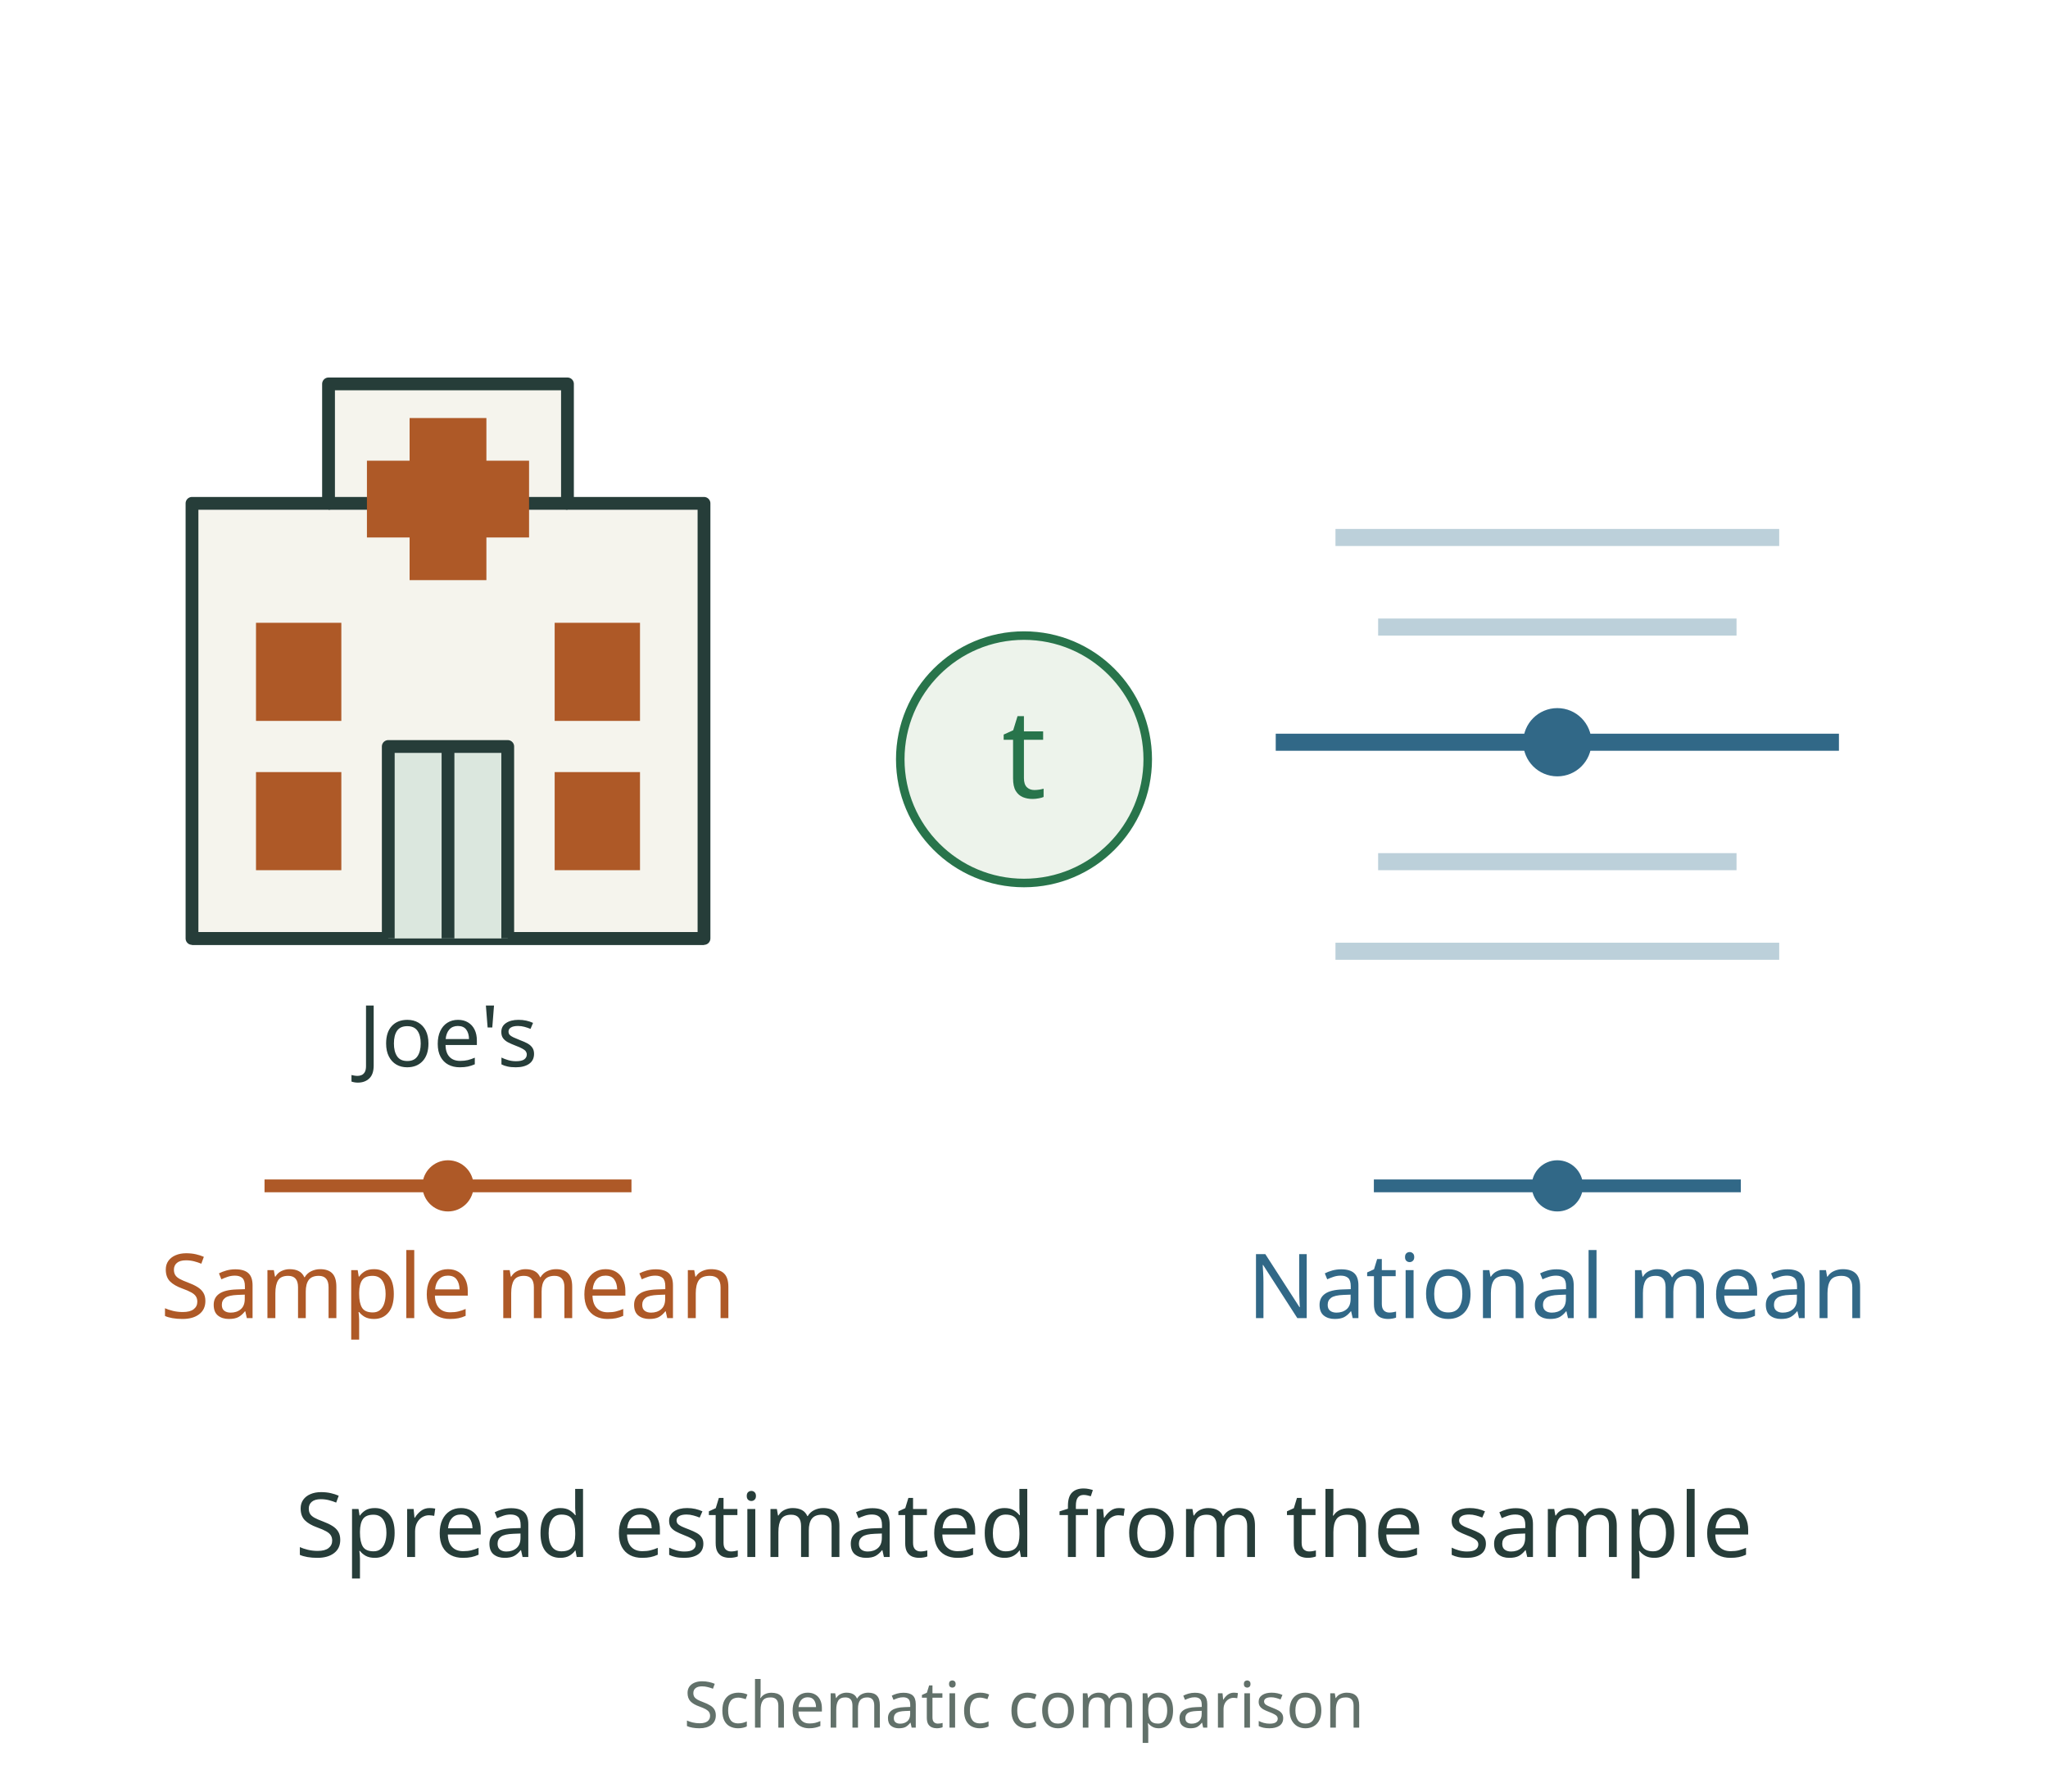
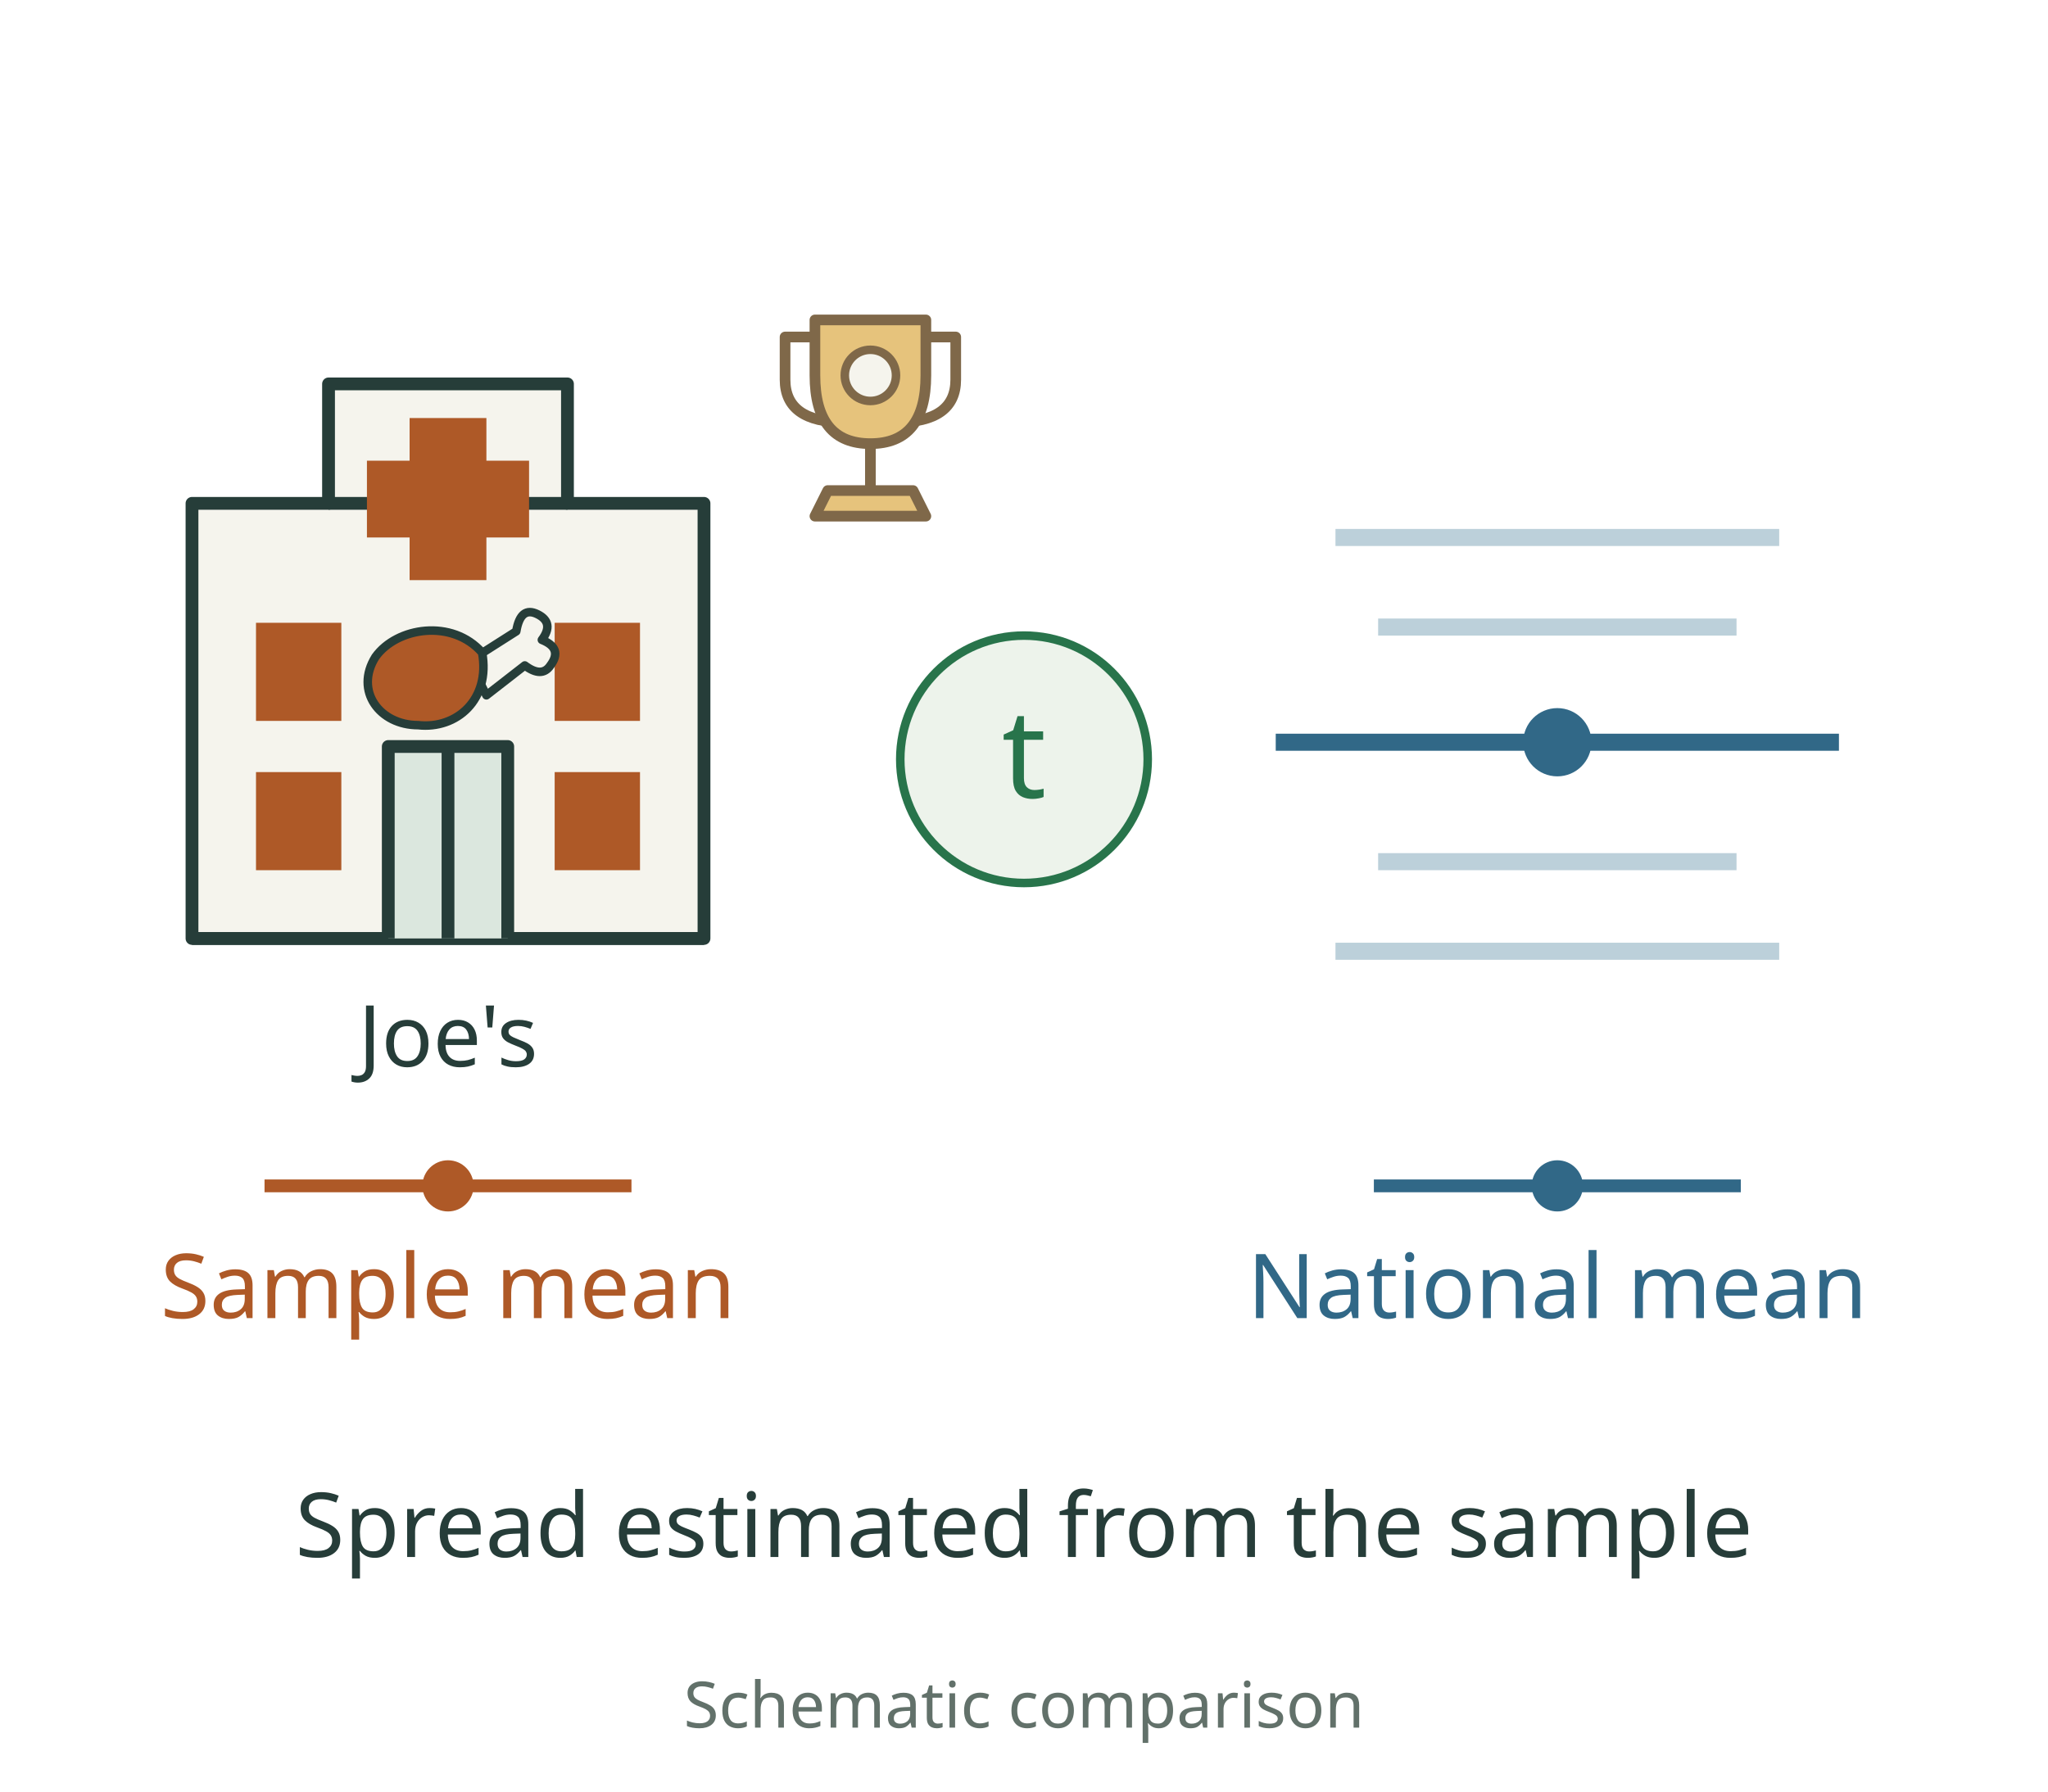
<svg xmlns="http://www.w3.org/2000/svg" width="480" height="420" viewBox="0 0 480 420" role="img" aria-labelledby="art-title art-description">
  <g id="joe's-hospital" transform="translate(35 70)" stroke="#263D39" stroke-width="3" stroke-linejoin="round">
    <path d="M10 150 V48 H42 V20 H98 V48 H130 V150 Z" fill="#F5F4ED" />
    <path d="M42 48 H98 M10 150 H130" fill="none" />
    <path d="M61 28 H79 V38 H89 V56 H79 V66 H61 V56 H51 V38 H61 Z" fill="#AE5927" stroke="none" />
    <g fill="#AE5927" stroke="none">
      <rect x="25" y="76" width="20" height="23" />
      <rect x="95" y="76" width="20" height="23" />
      <rect x="25" y="111" width="20" height="23" />
      <rect x="95" y="111" width="20" height="23" />
    </g>
    <path d="M56 150 V105 H84 V150 M70 105 V150" fill="#DBE7DE" />
+     <g id="fried-chicken-sign" stroke="#263D39" stroke-width="2" stroke-linejoin="round">
+       <path d="M75 85 L86 78 Q87 72 91 74 Q95 76 92 80 Q97 82 94 86 Q92 89 88 86 L79 93 Z" fill="#F5F4ED" />
+       <path d="M78 83 C71 75 58 77 53 84 C48 92 54 100 63 100 C72 101 80 94 78 83 Z" fill="#AE5927" />
+     </g>
  </g>
  <text x="105" y="250" text-anchor="middle" font-family="Atkinson Hyperlegible Next, sans-serif" font-size="20" fill="#263D39">Joe's</text>
  <g id="reference-mark" stroke="#316887" stroke-width="4" fill="none">
    <path d="M313 126 H417 M323 147 H407" stroke="#BCD0DA" />
    <path d="M299 174 H431" />
    <circle cx="365" cy="174" r="8" fill="#316887" stroke="none" />
    <path d="M323 202 H407 M313 223 H417" stroke="#BCD0DA" />
  </g>
  <circle cx="240" cy="178" r="29" fill="#EDF3EB" stroke="#28744B" stroke-width="2" />
  <text x="240" y="187" text-anchor="middle" font-family="Atkinson Hyperlegible Next, sans-serif" font-size="29" fill="#28744B">t</text>
  <text x="105" y="309" text-anchor="middle" font-family="Atkinson Hyperlegible Next, sans-serif" font-size="21" fill="#AE5927">Sample mean</text>
  <text x="365" y="309" text-anchor="middle" font-family="Atkinson Hyperlegible Next, sans-serif" font-size="21" fill="#316887">National mean</text>
  <path d="M62 278 H148" stroke="#AE5927" stroke-width="3" />
  <circle cx="105" cy="278" r="6" fill="#AE5927" />
  <path d="M322 278 H408" stroke="#316887" stroke-width="3" />
  <circle cx="365" cy="278" r="6" fill="#316887" />
  <text x="240" y="365" text-anchor="middle" font-family="Atkinson Hyperlegible Next, sans-serif" font-size="21" fill="#263D39">Spread estimated from the sample</text>
  <text x="240" y="405" text-anchor="middle" font-family="Atkinson Hyperlegible Next, sans-serif" font-size="15" fill="#62716A">Schematic comparison</text>
+   <g id="baby-butter-ball-trophy" transform="translate(182 65)" stroke="#7F6849" stroke-width="2.5" stroke-linejoin="round">
+     <path d="M10 14 H2 V24 Q2 34 16 34 M34 14 H42 V24 Q42 34 28 34" fill="none" />
+     <path d="M9 10 H35 V23 Q35 39 22 39 Q9 39 9 23 Z" fill="#E6C37C" />
+     <path d="M22 39 V49 M12 50 H32 L35 56 H9 Z" fill="#E6C37C" />
+     <circle cx="22" cy="23" r="6" fill="#F5F4ED" stroke-width="2" />
+   </g>
</svg>
